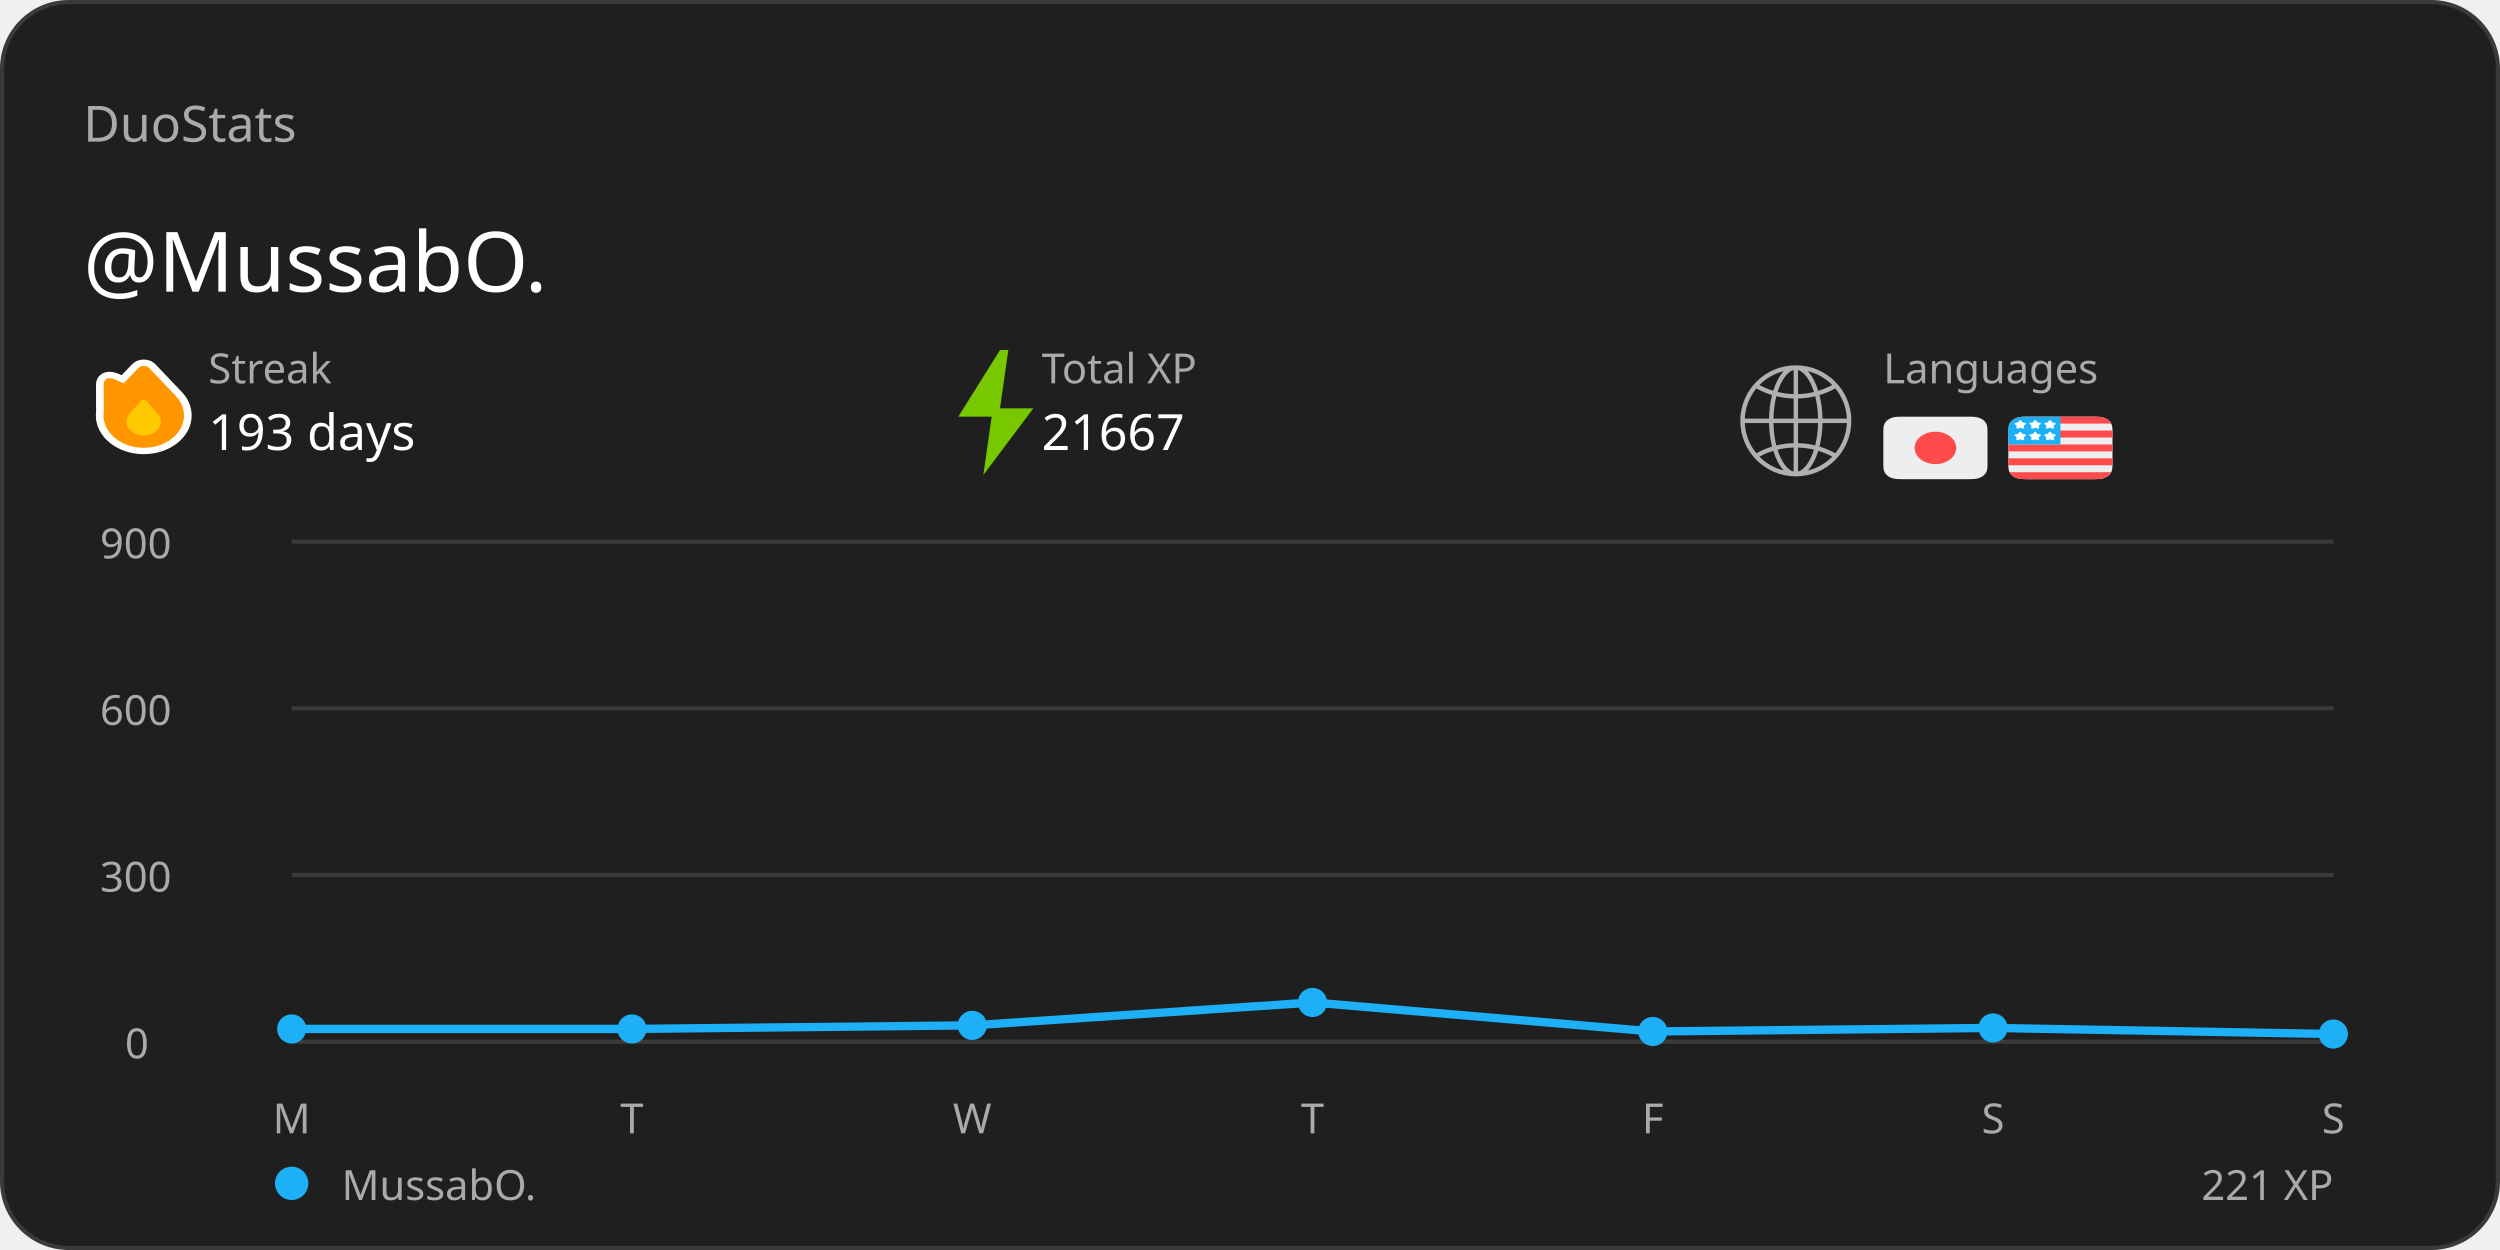
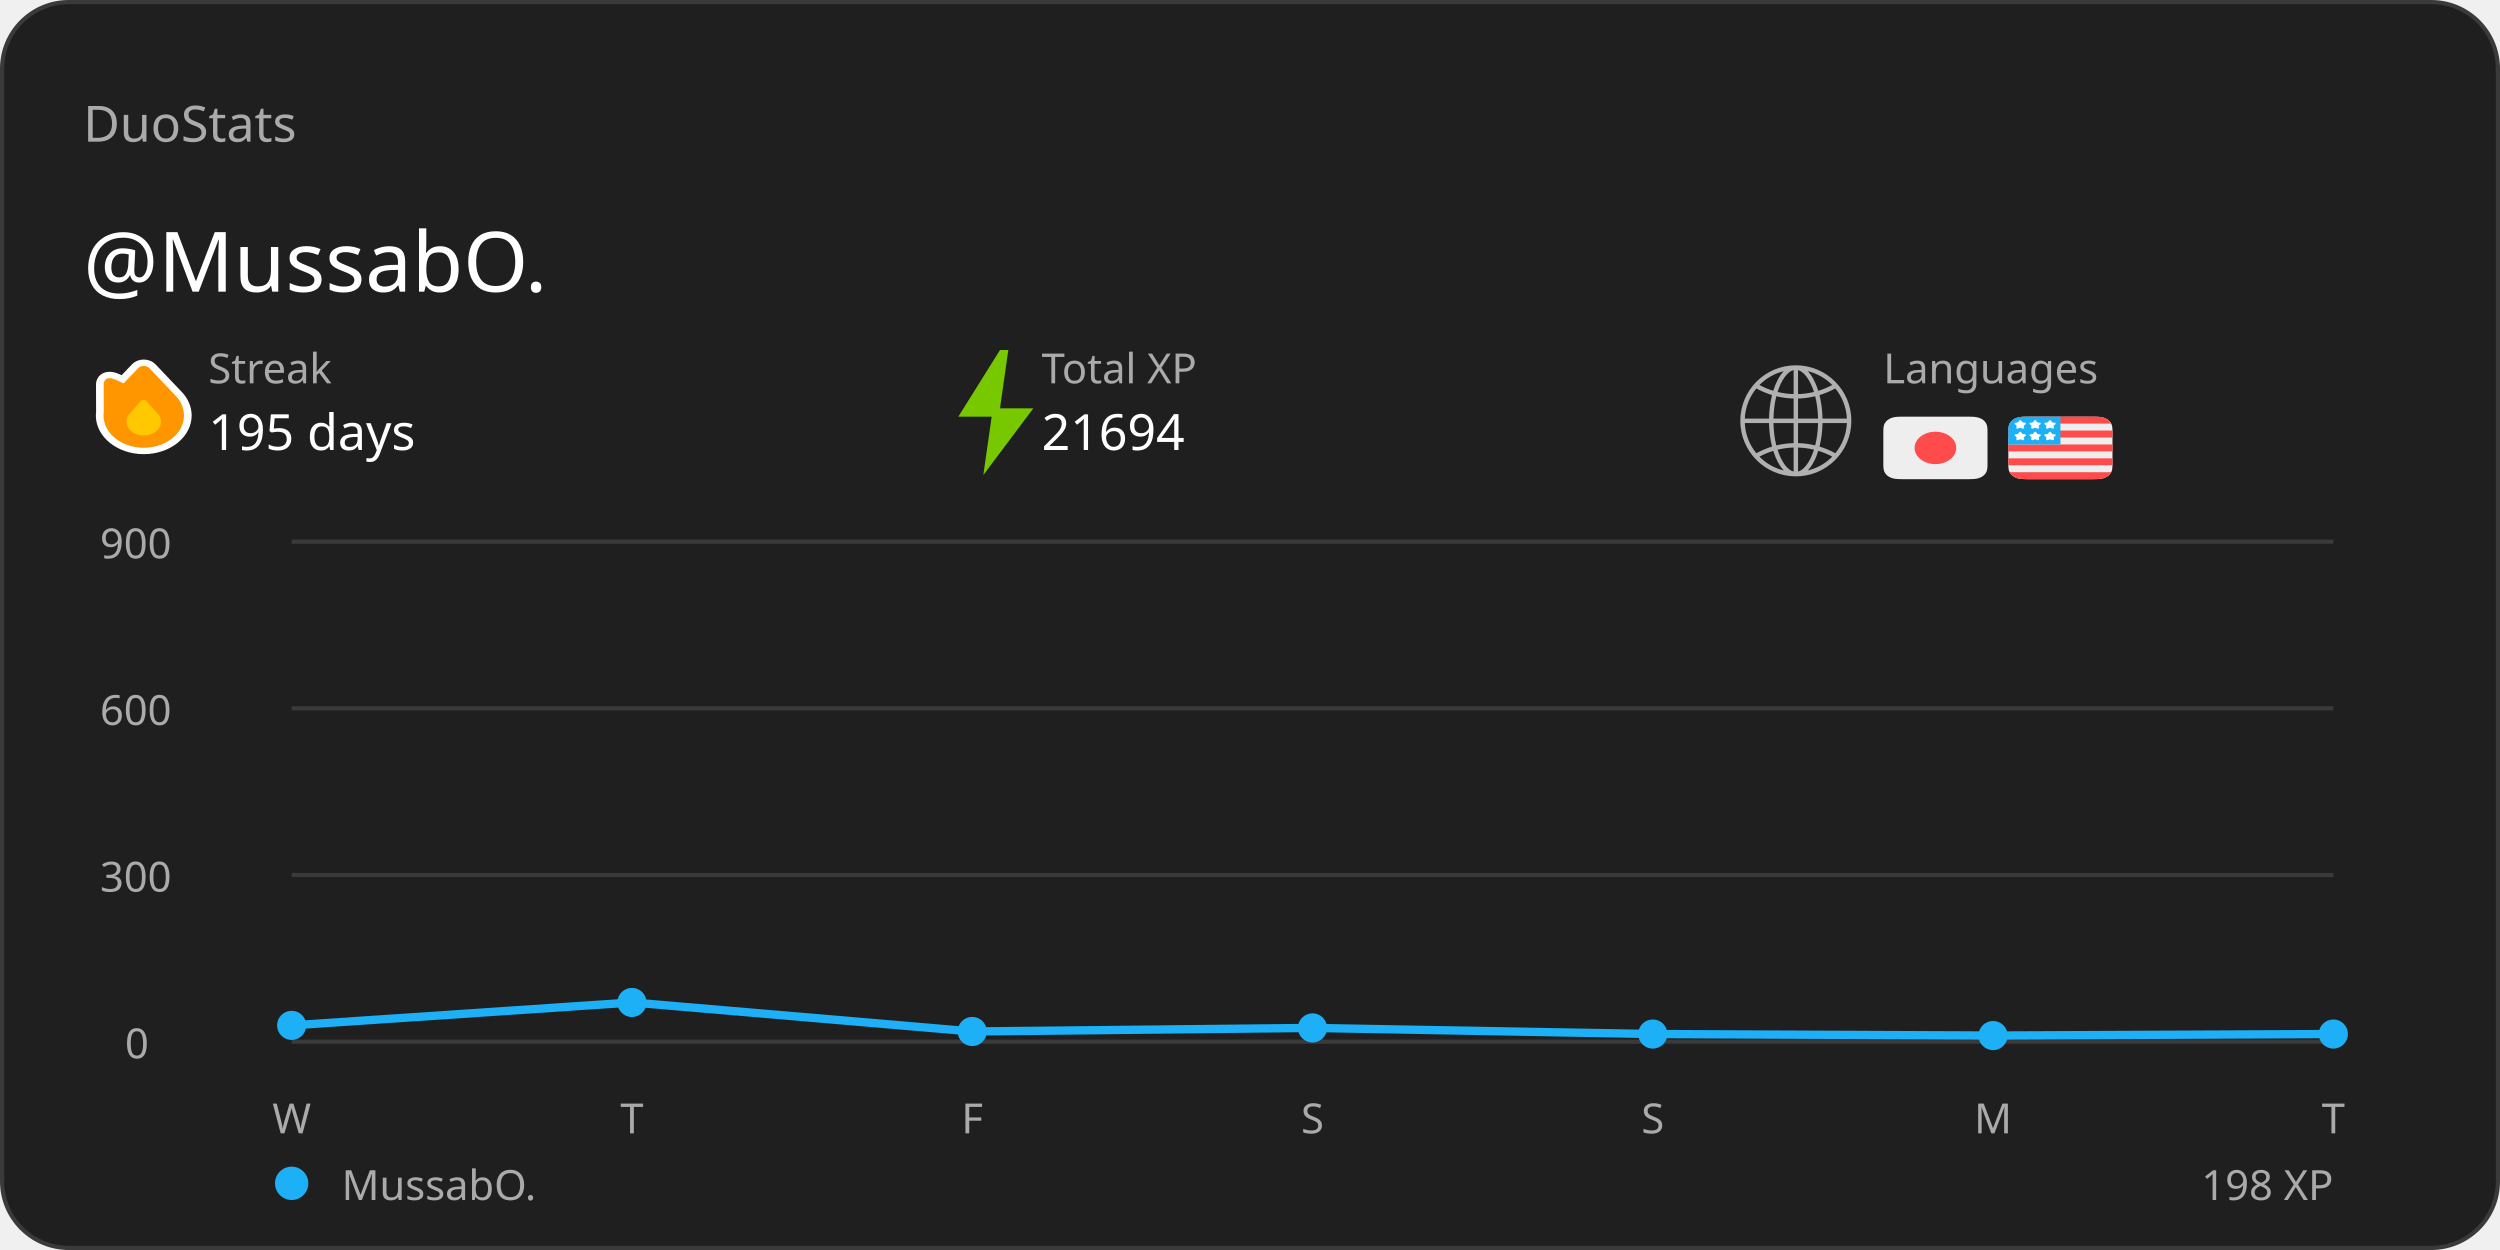
<svg xmlns="http://www.w3.org/2000/svg" width="600" height="300" viewBox="0 0 600 300">
  <rect x="0.5" y="0.5" width="599" height="299" rx="16" fill="#1F1F1F" stroke="#3A3A3A" />
  <text x="20" y="34" fill="#AAAAAA" font-size="12" font-family="DIN Round Pro, system-ui, sans-serif">DuoStats</text>
  <text x="20" y="70" fill="#FFFFFF" font-size="20" font-family="DIN Round Pro, system-ui, sans-serif">@MussabO.</text>
  <g transform="translate(23, 86) scale(0.92, 0.7666667)">
    <g id="Page-1" stroke="none" stroke-width="1" fill="none" fill-rule="evenodd">
      <g id="streak" transform="translate(1, 1)" fill-rule="nonzero">
        <g id="Group" fill="#FF9600" stroke="#FFFFFF" stroke-width="2">
          <path d="M0.068,15.675 L0.044,7.216 C0.039,5.334 1.25,3.942 3.056,4.246 C3.413,4.306 3.998,4.491 4.306,4.656 L5.997,5.561 L9.247,1.464 C9.793,0.776 10.622,0.376 11.5,0.376 C12.378,0.376 13.207,0.776 13.753,1.464 L20.523,10 C22.123,11.939 22.999,14.375 23,16.889 C23,23.034 17.843,28 11.5,28 C5.157,28 0,23.034 0,16.889 C0,16.481 0.023,16.076 0.068,15.675 Z" id="Path" />
        </g>
        <g id="Group" transform="translate(7, 11)" fill="#FFC800">
          <path d="M1.012,5.077 C1.026,5.04 1.046,5.005 1.069,4.973 L3.719,1.364 C3.893,1.127 4.17,0.987 4.464,0.987 C4.758,0.987 5.035,1.127 5.209,1.364 L7.732,4.8 C8.541,5.595 8.998,6.681 9,7.815 C9,10.208 6.985,12.148 4.5,12.148 C2.015,12.148 0,10.208 0,7.815 C0,6.776 0.38,5.823 1.012,5.077 L1.012,5.077 Z" id="Path" />
        </g>
      </g>
    </g>
  </g>
  <text x="50" y="92" fill="#AAAAAA" font-size="10" font-family="DIN Round Pro, system-ui, sans-serif">Streak</text>
-   <text x="50" y="108" fill="#FFFFFF" font-size="12" font-family="DIN Round Pro, system-ui, sans-serif">193 days</text>
+   <text x="50" y="108" fill="#FFFFFF" font-size="12" font-family="DIN Round Pro, system-ui, sans-serif">195 days</text>
  <path d="M240 84 230 100h8l-2 14 12-16h-8l2-14z" fill="#78C800" />
  <text x="250" y="92" fill="#AAAAAA" font-size="10" font-family="DIN Round Pro, system-ui, sans-serif">Total XP</text>
-   <text x="250" y="108" fill="#FFFFFF" font-size="12" font-family="DIN Round Pro, system-ui, sans-serif">21667</text>
+   <text x="250" y="108" fill="#FFFFFF" font-size="12" font-family="DIN Round Pro, system-ui, sans-serif">21694</text>
  <g transform="translate(415, 85) scale(1.0, 1.0)">
    <g id="SVGRepo_bgCarrier" stroke-width="0" />
    <g id="SVGRepo_tracerCarrier" stroke-linecap="round" stroke-linejoin="round" />
    <g id="SVGRepo_iconCarrier">
      <g id="icomoon-ignore"> </g>
      <path d="M16 2.672c-0.004 0-0.007 0-0.011 0-0.002 0-0.003 0-0.005 0-0.005 0-0.010 0.001-0.016 0.001-7.347 0.017-13.296 5.977-13.296 13.327 0 7.348 5.949 13.309 13.296 13.327 0.005 0 0.010 0.001 0.016 0.001 0.002 0 0.004 0 0.005 0 0.004 0 0.008 0 0.011 0 7.36 0 13.328-5.968 13.328-13.328s-5.968-13.328-13.328-13.328zM16.533 10.648c1.413-0.039 2.788-0.225 4.112-0.548 0.399 1.571 0.647 3.382 0.686 5.367h-4.798v-4.819zM16.533 9.582v-5.759c1.437 0.398 2.893 2.314 3.821 5.252-1.231 0.297-2.509 0.47-3.821 0.507zM15.467 3.81v5.772c-1.323-0.037-2.611-0.213-3.852-0.515 0.936-2.956 2.405-4.879 3.852-5.256zM15.467 10.647v4.82h-4.831c0.039-1.988 0.287-3.801 0.687-5.373 1.334 0.326 2.72 0.515 4.144 0.553zM9.563 15.467h-5.811c0.118-2.741 1.139-5.252 2.773-7.241 1.187 0.654 2.446 1.189 3.766 1.589-0.431 1.7-0.689 3.617-0.728 5.652zM9.563 16.533c0.039 2.034 0.297 3.951 0.728 5.651-1.319 0.401-2.579 0.936-3.766 1.59-1.635-1.989-2.656-4.5-2.773-7.241h5.811zM10.636 16.533h4.831v4.814c-1.424 0.038-2.81 0.228-4.145 0.555-0.399-1.571-0.647-3.383-0.686-5.369zM15.467 22.412v5.778c-1.448-0.378-2.919-2.303-3.854-5.263 1.241-0.302 2.53-0.478 3.854-0.515zM16.533 28.178v-5.765c1.313 0.038 2.591 0.211 3.822 0.508-0.928 2.941-2.384 4.86-3.822 5.257zM16.533 21.347v-4.814h4.798c-0.039 1.983-0.286 3.791-0.684 5.361-1.325-0.323-2.7-0.51-4.113-0.548zM22.404 16.533h5.845c-0.118 2.741-1.138 5.251-2.773 7.24-1.197-0.658-2.467-1.197-3.797-1.599 0.43-1.698 0.687-3.611 0.726-5.64zM22.404 15.467c-0.039-2.033-0.297-3.946-0.727-5.646 1.33-0.402 2.599-0.94 3.795-1.598 1.636 1.989 2.658 4.501 2.776 7.244h-5.845zM24.738 7.409c-1.061 0.564-2.18 1.031-3.35 1.385-0.623-2.005-1.498-3.642-2.533-4.717 2.27 0.545 4.297 1.719 5.883 3.332zM13.103 4.087c-1.029 1.073-1.9 2.702-2.521 4.697-1.158-0.353-2.268-0.815-3.319-1.375 1.575-1.602 3.587-2.774 5.84-3.322zM7.259 24.587c1.052-0.561 2.163-1.024 3.322-1.377 0.621 1.997 1.492 3.629 2.522 4.702-2.255-0.549-4.268-1.721-5.844-3.326zM18.855 27.922c1.036-1.075 1.911-2.712 2.535-4.721 1.17 0.355 2.29 0.82 3.351 1.387-1.586 1.614-3.614 2.791-5.886 3.334z" fill="#b0b0b0"> </path>
    </g>
  </g>
  <text x="452" y="92" fill="#AAAAAA" font-size="10" font-family="DIN Round Pro, system-ui, sans-serif">Languages</text>
  <g transform="translate(452, 100) scale(0.3571429, 0.2777778)">
    <g clip-path="url(#clip0_129_1008)">
      <path fill-rule="evenodd" clip-rule="evenodd" d="M12.563 0H57.437C61.805 0 63.389 0.455 64.987 1.309C66.584 2.163 67.837 3.416 68.691 5.013C69.545 6.61 70 8.195 70 12.563V41.437C70 45.805 69.545 47.389 68.691 48.986C67.837 50.584 66.584 51.837 64.987 52.691C63.389 53.545 61.805 54 57.437 54H12.563C8.195 54 6.61 53.545 5.013 52.691C3.416 51.837 2.163 50.584 1.309 48.986C0.455 47.389 0 45.805 0 41.437V12.563C0 8.195 0.455 6.61 1.309 5.013C2.163 3.416 3.416 2.163 5.013 1.309C6.61 0.455 8.195 0 12.563 0Z" fill="#EEEEEE" />
      <path d="M35 41C42.732 41 49 34.732 49 27C49 19.268 42.732 13 35 13C27.268 13 21 19.268 21 27C21 34.732 27.268 41 35 41Z" fill="#FF4B4B" />
    </g>
    <defs>
      <clipPath id="clip0_129_1008">
        <rect width="70" height="54" fill="white" />
      </clipPath>
    </defs>
  </g>
  <g transform="translate(482, 100) scale(0.3571429, 0.2777778)">
    <g clip-path="url(#clip0_129_593)">
      <path fill-rule="evenodd" clip-rule="evenodd" d="M12.563 0H57.437C61.805 0 63.389 0.455 64.987 1.309C66.584 2.163 67.837 3.416 68.691 5.013C69.545 6.61 70 8.195 70 12.563V41.437C70 45.805 69.545 47.389 68.691 48.986C67.837 50.584 66.584 51.837 64.987 52.691C63.389 53.545 61.805 54 57.437 54H12.563C8.195 54 6.61 53.545 5.013 52.691C3.416 51.837 2.163 50.584 1.309 48.986C0.455 47.389 0 45.805 0 41.437V12.563C0 8.195 0.455 6.61 1.309 5.013C2.163 3.416 3.416 2.163 5.013 1.309C6.61 0.455 8.195 0 12.563 0Z" fill="#EEEEEE" />
      <path fill-rule="evenodd" clip-rule="evenodd" d="M12.563 0H57.437C61.805 0 63.389 0.455 64.987 1.309C66.584 2.163 67.837 3.416 68.691 5.013C68.863 5.335 69.019 5.656 69.158 6H0.842C0.981 5.656 1.137 5.335 1.309 5.013C2.163 3.416 3.416 2.163 5.013 1.309C6.61 0.455 8.195 0 12.563 0Z" fill="#FF4B4B" />
      <path fill-rule="evenodd" clip-rule="evenodd" d="M69.997 12C69.999 12.182 70 12.37 70 12.563V18H0V12.563C0 12.37 0.001 12.182 0.003 12H69.997Z" fill="#FF4B4B" />
      <path fill-rule="evenodd" clip-rule="evenodd" d="M70 24V30H0V24H70Z" fill="#FF4B4B" />
      <path fill-rule="evenodd" clip-rule="evenodd" d="M70 41.437C70 41.63 69.999 41.818 69.997 42H0.003C0.001 41.818 0 41.63 0 41.437V36H70V41.437Z" fill="#FF4B4B" />
      <path fill-rule="evenodd" clip-rule="evenodd" d="M69.158 48C69.019 48.344 68.863 48.665 68.691 48.986C67.837 50.584 66.584 51.837 64.987 52.691C63.389 53.545 61.805 54 57.437 54H12.563C8.195 54 6.61 53.545 5.013 52.691C3.416 51.837 2.163 50.584 1.309 48.986C1.137 48.665 0.981 48.344 0.842 48H69.158Z" fill="#FF4B4B" />
      <path fill-rule="evenodd" clip-rule="evenodd" d="M12.563 0H35V24H0V12.563C0 8.195 0.455 6.61 1.309 5.013C2.163 3.416 3.416 2.163 5.013 1.309C6.61 0.455 8.195 0 12.563 0Z" fill="#1CB0F6" />
      <path d="M27.806 9.602L26.531 10.273C26.13 10.483 25.635 10.329 25.424 9.929C25.341 9.769 25.312 9.586 25.342 9.409L25.586 7.988C25.609 7.853 25.564 7.715 25.466 7.62L24.434 6.614C24.11 6.298 24.103 5.779 24.419 5.455C24.545 5.326 24.71 5.242 24.888 5.216L26.314 5.009C26.45 4.989 26.567 4.904 26.628 4.781L27.266 3.489C27.466 3.083 27.957 2.916 28.363 3.117C28.525 3.196 28.655 3.327 28.735 3.489L29.373 4.781C29.434 4.904 29.551 4.989 29.687 5.009L31.113 5.216C31.561 5.281 31.871 5.697 31.806 6.145C31.78 6.323 31.696 6.488 31.567 6.614L30.535 7.62C30.437 7.715 30.392 7.853 30.415 7.988L30.659 9.409C30.735 9.855 30.436 10.278 29.99 10.355C29.812 10.385 29.629 10.356 29.47 10.273L28.194 9.602C28.073 9.538 27.928 9.538 27.806 9.602Z" fill="white" />
      <path d="M27.806 19.602L26.531 20.273C26.13 20.483 25.635 20.329 25.424 19.929C25.341 19.769 25.312 19.587 25.342 19.409L25.586 17.988C25.609 17.853 25.564 17.715 25.466 17.62L24.434 16.614C24.11 16.298 24.103 15.779 24.419 15.455C24.545 15.326 24.71 15.242 24.888 15.216L26.314 15.009C26.45 14.989 26.567 14.904 26.628 14.781L27.266 13.489C27.466 13.083 27.957 12.916 28.363 13.117C28.525 13.196 28.655 13.327 28.735 13.489L29.373 14.781C29.434 14.904 29.551 14.989 29.687 15.009L31.113 15.216C31.561 15.281 31.871 15.697 31.806 16.145C31.78 16.323 31.696 16.488 31.567 16.614L30.535 17.62C30.437 17.715 30.392 17.853 30.415 17.988L30.659 19.409C30.735 19.855 30.436 20.278 29.99 20.355C29.812 20.385 29.629 20.356 29.47 20.273L28.194 19.602C28.073 19.538 27.928 19.538 27.806 19.602Z" fill="white" />
      <path d="M17.806 9.602L16.531 10.273C16.13 10.483 15.635 10.329 15.425 9.929C15.341 9.769 15.312 9.586 15.342 9.409L15.586 7.988C15.609 7.853 15.564 7.715 15.466 7.62L14.434 6.614C14.11 6.298 14.103 5.779 14.419 5.455C14.545 5.326 14.71 5.242 14.888 5.216L16.314 5.009C16.45 4.989 16.567 4.904 16.628 4.781L17.266 3.489C17.466 3.083 17.957 2.916 18.363 3.117C18.525 3.196 18.655 3.327 18.735 3.489L19.373 4.781C19.434 4.904 19.551 4.989 19.687 5.009L21.113 5.216C21.561 5.281 21.871 5.697 21.806 6.145C21.78 6.323 21.696 6.488 21.567 6.614L20.535 7.62C20.437 7.715 20.392 7.853 20.415 7.988L20.659 9.409C20.735 9.855 20.436 10.278 19.99 10.355C19.812 10.385 19.629 10.356 19.47 10.273L18.194 9.602C18.073 9.538 17.928 9.538 17.806 9.602Z" fill="white" />
      <path d="M17.806 19.602L16.531 20.273C16.13 20.483 15.635 20.329 15.425 19.929C15.341 19.769 15.312 19.587 15.342 19.409L15.586 17.988C15.609 17.853 15.564 17.715 15.466 17.62L14.434 16.614C14.11 16.298 14.103 15.779 14.419 15.455C14.545 15.326 14.71 15.242 14.888 15.216L16.314 15.009C16.45 14.989 16.567 14.904 16.628 14.781L17.266 13.489C17.466 13.083 17.957 12.916 18.363 13.117C18.525 13.196 18.655 13.327 18.735 13.489L19.373 14.781C19.434 14.904 19.551 14.989 19.687 15.009L21.113 15.216C21.561 15.281 21.871 15.697 21.806 16.145C21.78 16.323 21.696 16.488 21.567 16.614L20.535 17.62C20.437 17.715 20.392 17.853 20.415 17.988L20.659 19.409C20.735 19.855 20.436 20.278 19.99 20.355C19.812 20.385 19.629 20.356 19.47 20.273L18.194 19.602C18.073 19.538 17.928 19.538 17.806 19.602Z" fill="white" />
      <path d="M7.807 9.602L6.531 10.273C6.13 10.483 5.635 10.329 5.424 9.929C5.341 9.769 5.312 9.586 5.342 9.409L5.586 7.988C5.609 7.853 5.564 7.715 5.466 7.62L4.434 6.614C4.11 6.298 4.103 5.779 4.419 5.455C4.545 5.326 4.71 5.242 4.888 5.216L6.314 5.009C6.45 4.989 6.567 4.904 6.628 4.781L7.266 3.489C7.466 3.083 7.957 2.916 8.363 3.117C8.525 3.196 8.655 3.327 8.735 3.489L9.373 4.781C9.434 4.904 9.551 4.989 9.687 5.009L11.113 5.216C11.561 5.281 11.871 5.697 11.806 6.145C11.78 6.323 11.696 6.488 11.567 6.614L10.535 7.62C10.437 7.715 10.392 7.853 10.415 7.988L10.659 9.409C10.735 9.855 10.436 10.278 9.99 10.355C9.812 10.385 9.629 10.356 9.47 10.273L8.194 9.602C8.073 9.538 7.928 9.538 7.807 9.602Z" fill="white" />
      <path d="M7.807 19.602L6.531 20.273C6.13 20.483 5.635 20.329 5.424 19.929C5.341 19.769 5.312 19.587 5.342 19.409L5.586 17.988C5.609 17.853 5.564 17.715 5.466 17.62L4.434 16.614C4.11 16.298 4.103 15.779 4.419 15.455C4.545 15.326 4.71 15.242 4.888 15.216L6.314 15.009C6.45 14.989 6.567 14.904 6.628 14.781L7.266 13.489C7.466 13.083 7.957 12.916 8.363 13.117C8.525 13.196 8.655 13.327 8.735 13.489L9.373 14.781C9.434 14.904 9.551 14.989 9.687 15.009L11.113 15.216C11.561 15.281 11.871 15.697 11.806 16.145C11.78 16.323 11.696 16.488 11.567 16.614L10.535 17.62C10.437 17.715 10.392 17.853 10.415 17.988L10.659 19.409C10.735 19.855 10.436 20.278 9.99 20.355C9.812 20.385 9.629 20.356 9.47 20.273L8.194 19.602C8.073 19.538 7.928 19.538 7.807 19.602Z" fill="white" />
    </g>
    <defs>
      <clipPath id="clip0_129_593">
        <rect width="70" height="54" fill="white" />
      </clipPath>
    </defs>
  </g>
  <g stroke="#3A3A3A" stroke-width="1">
    <line x1="70" y1="250" x2="560" y2="250" />
    <line x1="70" y1="210" x2="560" y2="210" />
    <line x1="70" y1="170" x2="560" y2="170" />
    <line x1="70" y1="130" x2="560" y2="130" />
  </g>
  <g fill="#AAAAAA" font-size="10" font-family="DIN Round Pro, system-ui, sans-serif">
    <text x="30" y="254">0</text>
    <text x="24" y="214">300</text>
    <text x="24" y="174">600</text>
    <text x="24" y="134">900</text>
  </g>
-   <polyline points="70.0,246.944 151.667,246.944 233.333,246.089 315.0,240.589 396.667,247.556 478.333,246.7 560.0,248.167" fill="none" stroke="#1DB0F6" stroke-width="2" stroke-linecap="round" stroke-linejoin="round" />
-   <circle cx="70.0" cy="246.944" r="3.5" fill="#1DB0F6" />
-   <circle cx="151.667" cy="246.944" r="3.5" fill="#1DB0F6" />
-   <circle cx="233.333" cy="246.089" r="3.5" fill="#1DB0F6" />
-   <circle cx="315.0" cy="240.589" r="3.5" fill="#1DB0F6" />
-   <circle cx="396.667" cy="247.556" r="3.5" fill="#1DB0F6" />
-   <circle cx="478.333" cy="246.7" r="3.5" fill="#1DB0F6" />
+   <polyline points="70.0,246.089 151.667,240.589 233.333,247.556 315.0,246.7 396.667,248.167 478.333,248.533 560.0,248.167" fill="none" stroke="#1DB0F6" stroke-width="2" stroke-linecap="round" stroke-linejoin="round" />
+   <circle cx="70.0" cy="246.089" r="3.5" fill="#1DB0F6" />
+   <circle cx="151.667" cy="240.589" r="3.5" fill="#1DB0F6" />
+   <circle cx="233.333" cy="247.556" r="3.5" fill="#1DB0F6" />
+   <circle cx="315.0" cy="246.7" r="3.5" fill="#1DB0F6" />
+   <circle cx="396.667" cy="248.167" r="3.5" fill="#1DB0F6" />
+   <circle cx="478.333" cy="248.533" r="3.5" fill="#1DB0F6" />
  <circle cx="560.0" cy="248.167" r="3.5" fill="#1DB0F6" />
-   <text x="70.0" y="272" fill="#AAAAAA" font-size="10" text-anchor="middle" font-family="DIN Round Pro, system-ui, sans-serif">M</text>
+   <text x="70.0" y="272" fill="#AAAAAA" font-size="10" text-anchor="middle" font-family="DIN Round Pro, system-ui, sans-serif">W</text>
  <text x="151.667" y="272" fill="#AAAAAA" font-size="10" text-anchor="middle" font-family="DIN Round Pro, system-ui, sans-serif">T</text>
-   <text x="233.333" y="272" fill="#AAAAAA" font-size="10" text-anchor="middle" font-family="DIN Round Pro, system-ui, sans-serif">W</text>
-   <text x="315.0" y="272" fill="#AAAAAA" font-size="10" text-anchor="middle" font-family="DIN Round Pro, system-ui, sans-serif">T</text>
-   <text x="396.667" y="272" fill="#AAAAAA" font-size="10" text-anchor="middle" font-family="DIN Round Pro, system-ui, sans-serif">F</text>
-   <text x="478.333" y="272" fill="#AAAAAA" font-size="10" text-anchor="middle" font-family="DIN Round Pro, system-ui, sans-serif">S</text>
-   <text x="560.0" y="272" fill="#AAAAAA" font-size="10" text-anchor="middle" font-family="DIN Round Pro, system-ui, sans-serif">S</text>
+   <text x="233.333" y="272" fill="#AAAAAA" font-size="10" text-anchor="middle" font-family="DIN Round Pro, system-ui, sans-serif">F</text>
+   <text x="315.0" y="272" fill="#AAAAAA" font-size="10" text-anchor="middle" font-family="DIN Round Pro, system-ui, sans-serif">S</text>
+   <text x="396.667" y="272" fill="#AAAAAA" font-size="10" text-anchor="middle" font-family="DIN Round Pro, system-ui, sans-serif">S</text>
+   <text x="478.333" y="272" fill="#AAAAAA" font-size="10" text-anchor="middle" font-family="DIN Round Pro, system-ui, sans-serif">M</text>
+   <text x="560.0" y="272" fill="#AAAAAA" font-size="10" text-anchor="middle" font-family="DIN Round Pro, system-ui, sans-serif">T</text>
  <circle cx="70" cy="284" r="4" fill="#1DB0F6" />
  <text x="82" y="288" fill="#AAAAAA" font-size="10" font-family="DIN Round Pro, system-ui, sans-serif">MussabO.</text>
-   <text x="560" y="288" fill="#AAAAAA" font-size="10" text-anchor="end" font-family="DIN Round Pro, system-ui, sans-serif">221 XP</text>
+   <text x="560" y="288" fill="#AAAAAA" font-size="10" text-anchor="end" font-family="DIN Round Pro, system-ui, sans-serif">198 XP</text>
</svg>
